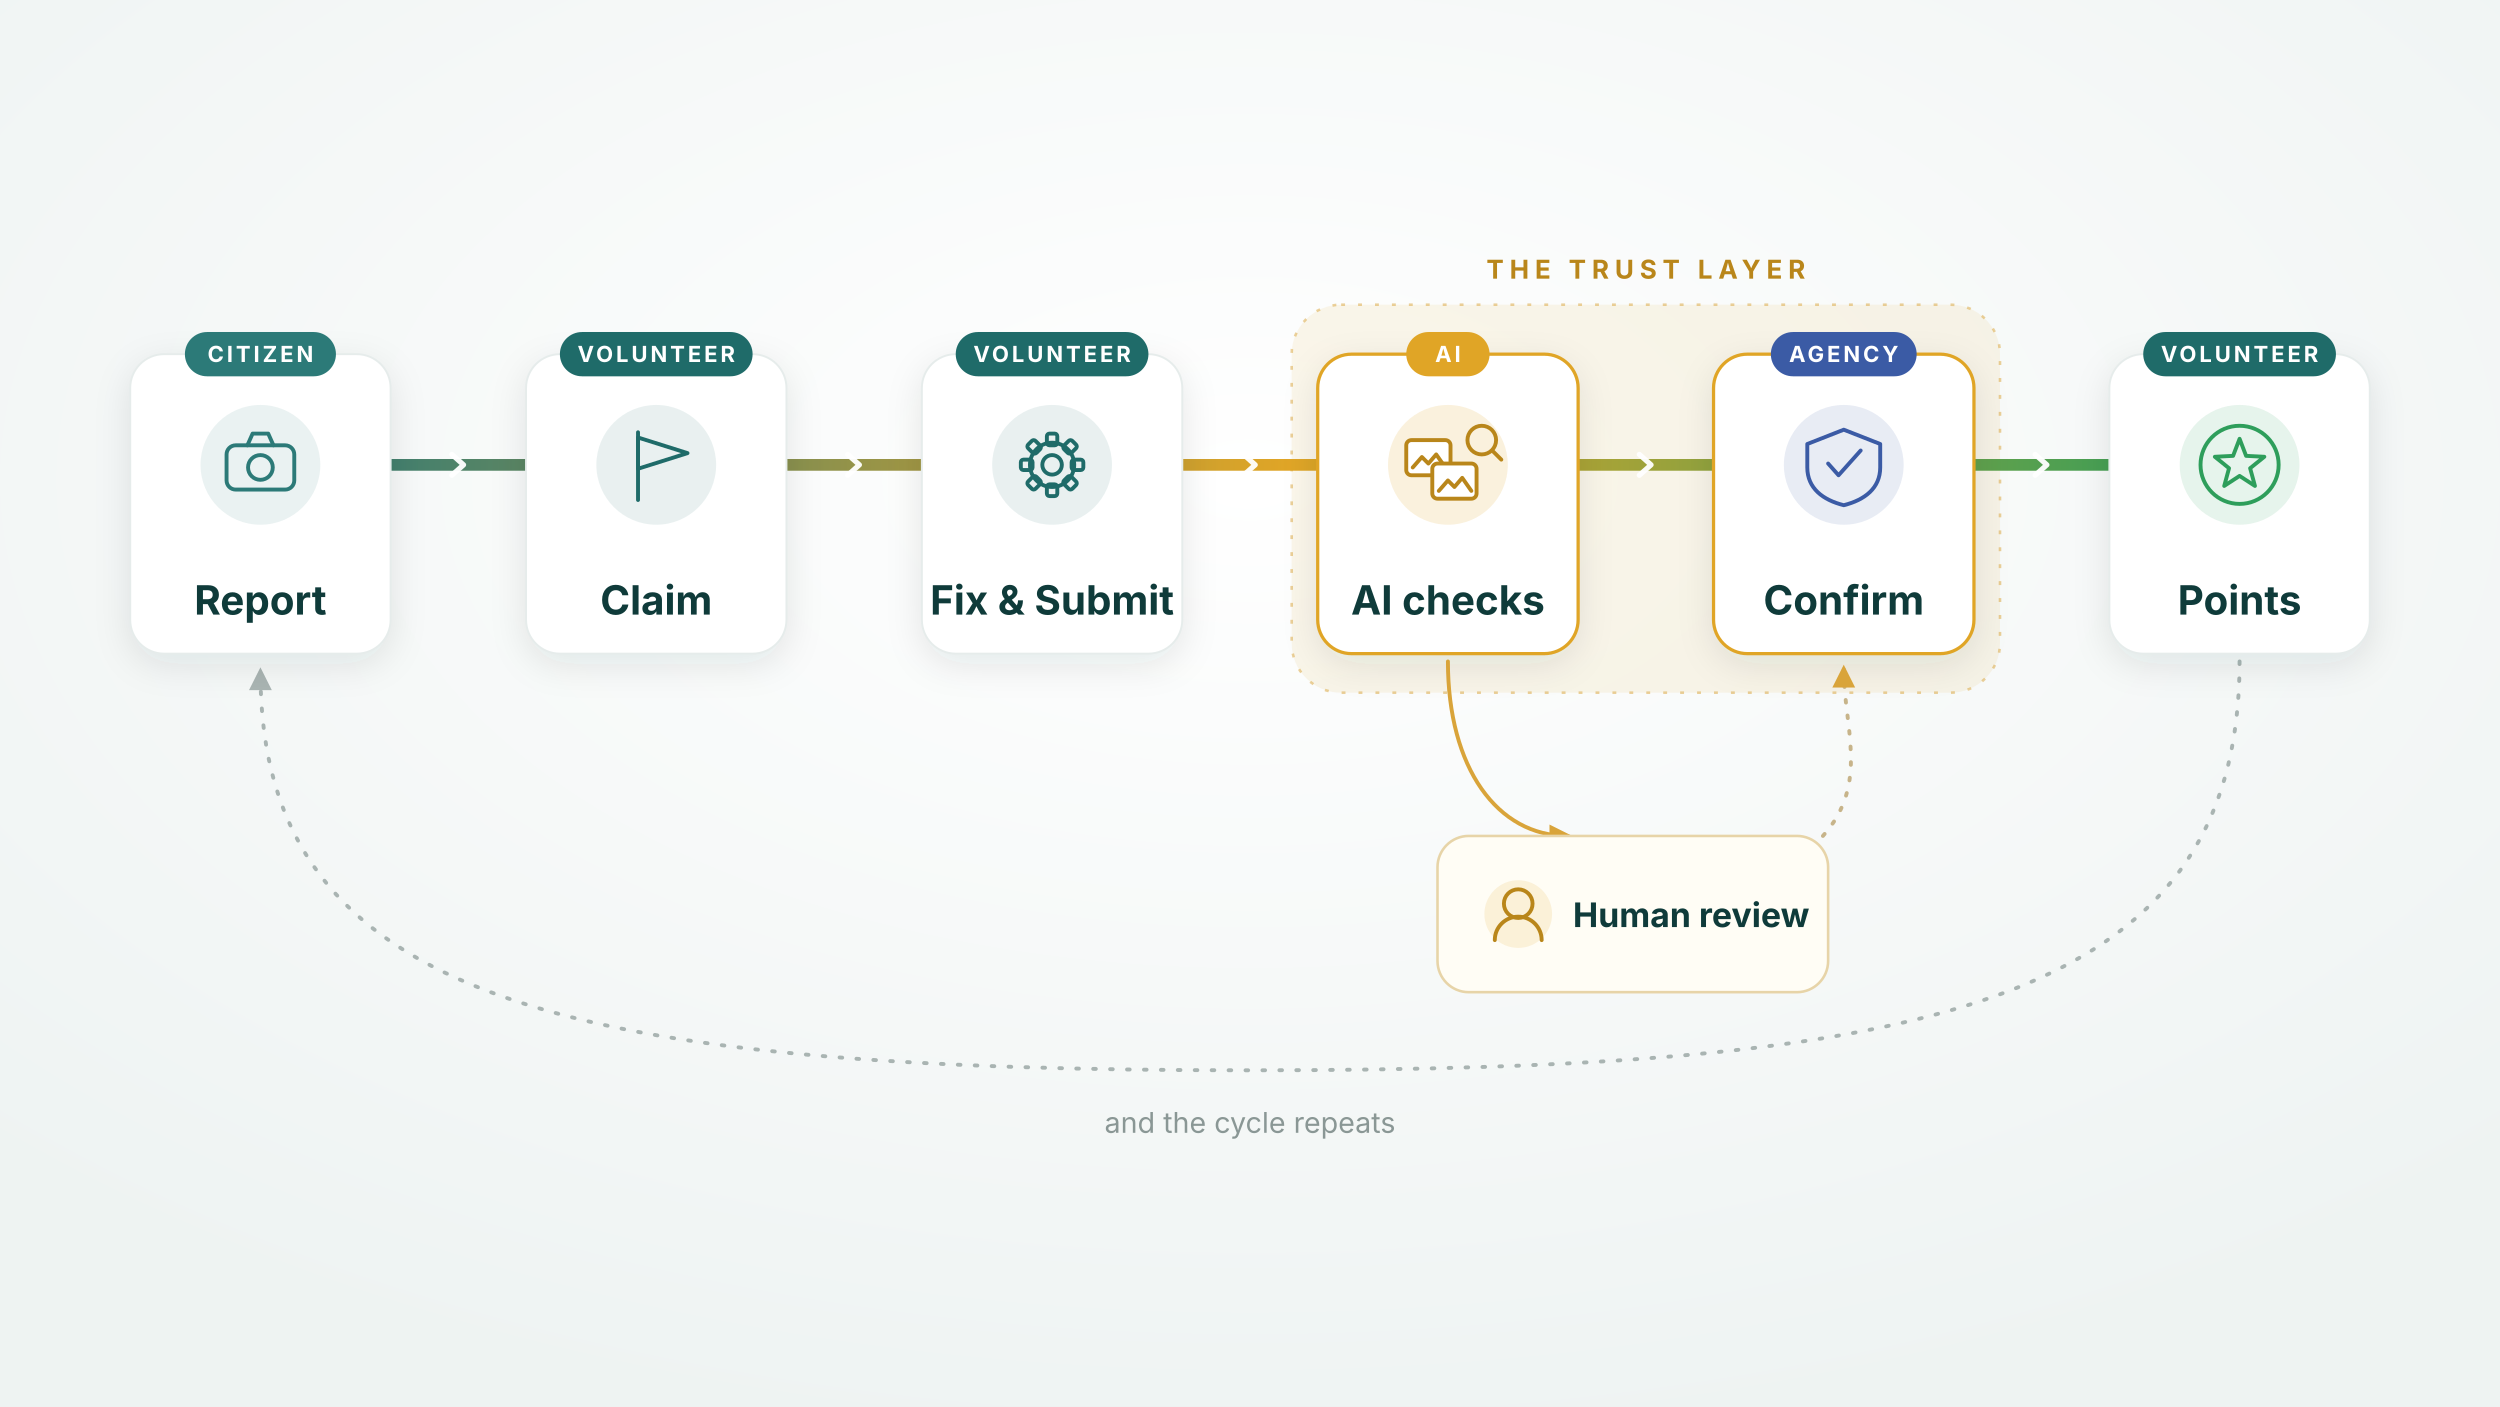
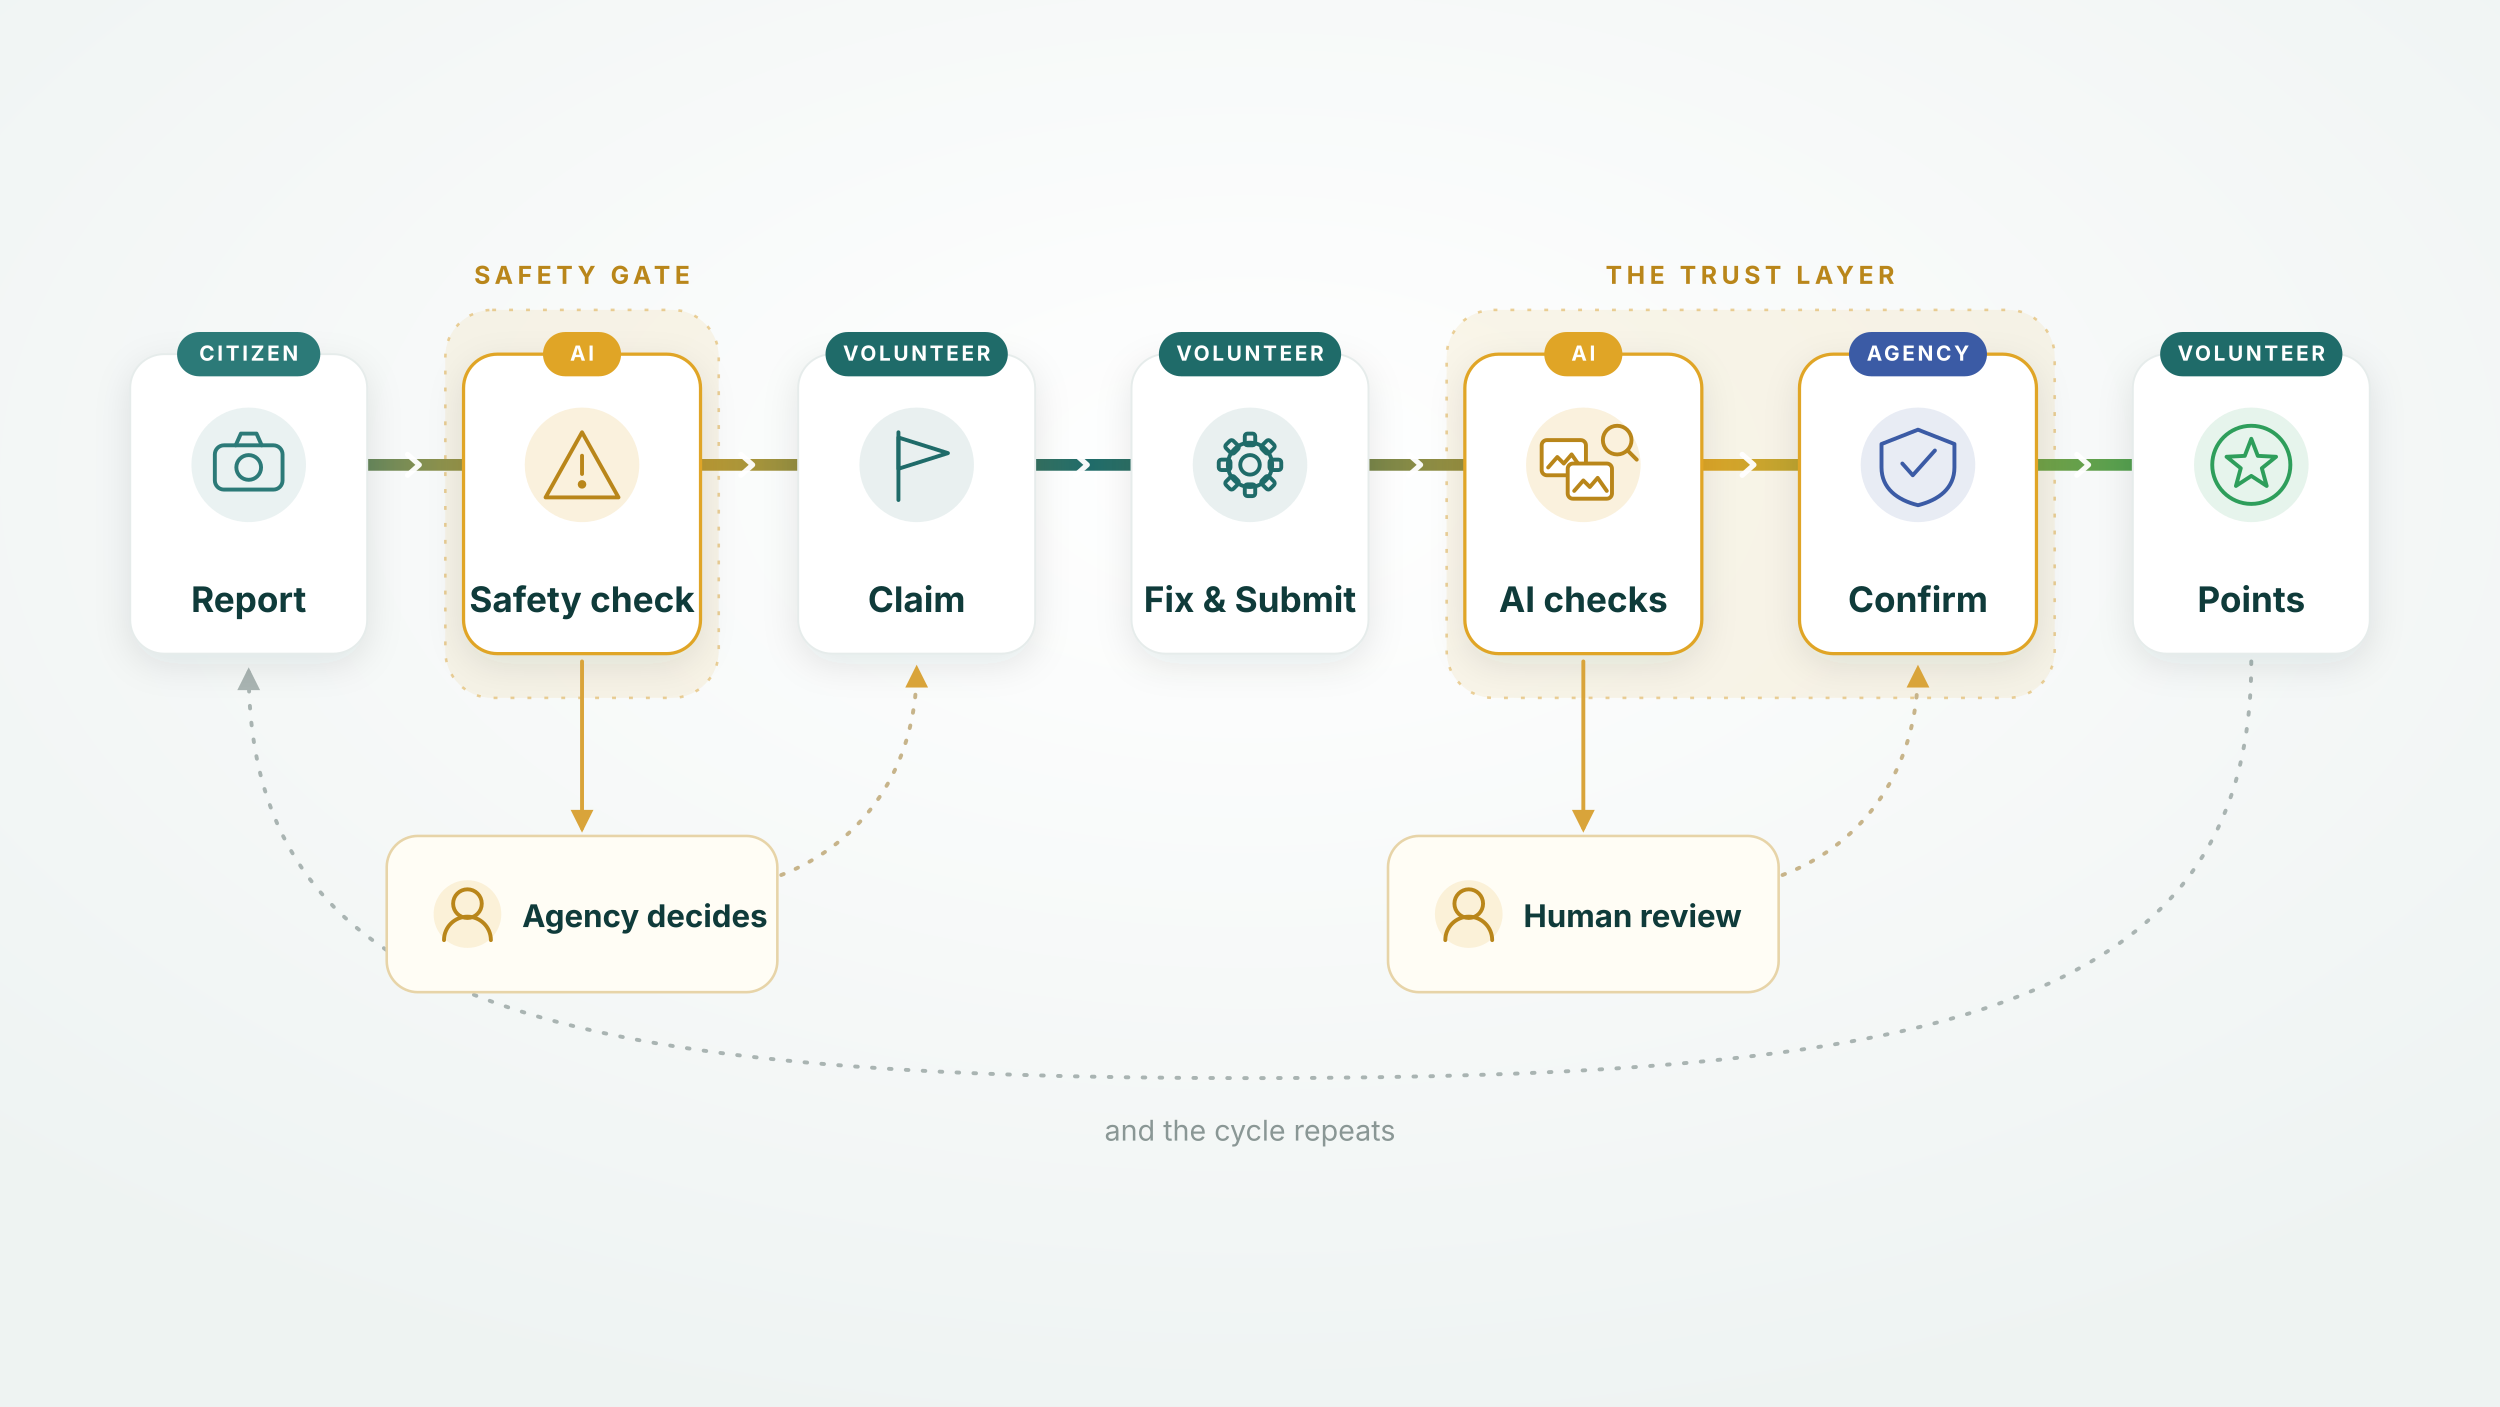
<svg xmlns="http://www.w3.org/2000/svg" width="1920" height="1080" viewBox="0 0 1920 1080" font-family="Inter, 'Helvetica Neue', Helvetica, Arial, sans-serif">
  <defs>
-     <linearGradient id="journey" gradientUnits="userSpaceOnUse" x1="200" y1="0" x2="1720" y2="0">
+     <linearGradient id="journey" gradientUnits="userSpaceOnUse" x1="191" y1="0" x2="1729" y2="0">
      <stop offset="0%" stop-color="#2C7A78" />
-       <stop offset="52%" stop-color="#E0A526" />
+       <stop offset="18%" stop-color="#E0A526" />
+       <stop offset="42%" stop-color="#1F6B69" />
+       <stop offset="72%" stop-color="#E0A526" />
      <stop offset="100%" stop-color="#2E9E5B" />
    </linearGradient>
    <radialGradient id="glow" cx="50%" cy="34%" r="70%">
      <stop offset="0%" stop-color="#FFFFFF" />
      <stop offset="100%" stop-color="#EEF3F2" />
    </radialGradient>
    <filter id="card" x="-30%" y="-30%" width="160%" height="170%">
      <feDropShadow dx="0" dy="8" stdDeviation="14" flood-color="#0F3B3A" flood-opacity="0.10" />
    </filter>
    <marker id="tip" viewBox="0 0 12 12" refX="9" refY="6" markerWidth="7" markerHeight="7" orient="auto-start-reverse">
      <path d="M 1 1 L 11 6 L 1 11 z" fill="#A9B4B2" />
    </marker>
    <marker id="tipAmber" viewBox="0 0 12 12" refX="9" refY="6" markerWidth="7" markerHeight="7" orient="auto-start-reverse">
      <path d="M 1 1 L 11 6 L 1 11 z" fill="#D9A43A" />
    </marker>
  </defs>
  <rect width="1920" height="1080" fill="url(#glow)" />
  <g transform="translate(0,-58)">
-     <rect x="992" y="292" width="544" height="298" rx="38" fill="#E0A526" opacity="0.09" />
-     <rect x="992" y="292" width="544" height="298" rx="38" fill="none" stroke="#D9A43A" stroke-width="2" stroke-dasharray="3 10" opacity="0.5" />
-     <text x="1264" y="272" text-anchor="middle" font-size="20" font-weight="700" letter-spacing="4.5" fill="#B9861A">THE TRUST LAYER</text>
-     <rect x="200" y="410.5" width="1520" height="9" rx="4.5" fill="url(#journey)" />
+     <rect x="342" y="296" width="210" height="298" rx="36" fill="#E0A526" opacity="0.09" />
+     <rect x="342" y="296" width="210" height="298" rx="36" fill="none" stroke="#D9A43A" stroke-width="2" stroke-dasharray="3 10" opacity="0.5" />
+     <text x="447" y="276" text-anchor="middle" font-size="19" font-weight="700" letter-spacing="3.5" fill="#B9861A">SAFETY GATE</text>
+     <rect x="1111" y="296" width="467" height="298" rx="36" fill="#E0A526" opacity="0.09" />
+     <rect x="1111" y="296" width="467" height="298" rx="36" fill="none" stroke="#D9A43A" stroke-width="2" stroke-dasharray="3 10" opacity="0.5" />
+     <text x="1344" y="276" text-anchor="middle" font-size="19" font-weight="700" letter-spacing="3.5" fill="#B9861A">THE TRUST LAYER</text>
+     <rect x="191" y="410.5" width="1538" height="9" rx="4.5" fill="url(#journey)" />
    <g stroke="#FFFFFF" stroke-width="4" stroke-linecap="round" stroke-linejoin="round" fill="none" opacity="0.95">
-       <path d="M 347 407 L 356 415 L 347 423" />
-       <path d="M 651 407 L 660 415 L 651 423" />
-       <path d="M 955 407 L 964 415 L 955 423" />
-       <path d="M 1259 407 L 1268 415 L 1259 423" />
-       <path d="M 1563 407 L 1572 415 L 1563 423" />
+       <path d="M 313 407 L 322 415 L 313 423" />
+       <path d="M 569 407 L 578 415 L 569 423" />
+       <path d="M 826 407 L 835 415 L 826 423" />
+       <path d="M 1082 407 L 1091 415 L 1082 423" />
+       <path d="M 1338 407 L 1347 415 L 1338 423" />
+       <path d="M 1595 407 L 1604 415 L 1595 423" />
    </g>
-     <path d="M 1720 566 C 1720 830 1480 880 960 880 C 440 880 200 830 200 574" fill="none" stroke="#A9B4B2" stroke-width="3" stroke-linecap="round" stroke-dasharray="2 11" marker-end="url(#tip)" />
-     <text x="960" y="928" text-anchor="middle" font-size="22" fill="#8A9795">and the cycle repeats</text>
+     <path d="M 1729 566 C 1729 836 1480 886 960 886 C 440 886 191 836 191 574" fill="none" stroke="#A9B4B2" stroke-width="3" stroke-linecap="round" stroke-dasharray="2 11" marker-end="url(#tip)" />
+     <text x="960" y="934" text-anchor="middle" font-size="22" fill="#8A9795">and the cycle repeats</text>
    <g filter="url(#card)">
-       <rect x="100" y="330" width="200" height="230" rx="26" fill="#FFFFFF" />
-       <rect x="404" y="330" width="200" height="230" rx="26" fill="#FFFFFF" />
-       <rect x="708" y="330" width="200" height="230" rx="26" fill="#FFFFFF" />
-       <rect x="1012" y="330" width="200" height="230" rx="26" fill="#FFFFFF" />
-       <rect x="1316" y="330" width="200" height="230" rx="26" fill="#FFFFFF" />
-       <rect x="1620" y="330" width="200" height="230" rx="26" fill="#FFFFFF" />
+       <rect x="100" y="330" width="182" height="230" rx="26" fill="#FFFFFF" />
+       <rect x="356" y="330" width="182" height="230" rx="26" fill="#FFFFFF" />
+       <rect x="613" y="330" width="182" height="230" rx="26" fill="#FFFFFF" />
+       <rect x="869" y="330" width="182" height="230" rx="26" fill="#FFFFFF" />
+       <rect x="1125" y="330" width="182" height="230" rx="26" fill="#FFFFFF" />
+       <rect x="1382" y="330" width="182" height="230" rx="26" fill="#FFFFFF" />
+       <rect x="1638" y="330" width="182" height="230" rx="26" fill="#FFFFFF" />
    </g>
    <g fill="none" stroke="#E6ECEB" stroke-width="1.5">
-       <rect x="100" y="330" width="200" height="230" rx="26" />
-       <rect x="404" y="330" width="200" height="230" rx="26" />
-       <rect x="708" y="330" width="200" height="230" rx="26" />
-       <rect x="1620" y="330" width="200" height="230" rx="26" />
+       <rect x="100" y="330" width="182" height="230" rx="26" />
+       <rect x="613" y="330" width="182" height="230" rx="26" />
+       <rect x="869" y="330" width="182" height="230" rx="26" />
+       <rect x="1638" y="330" width="182" height="230" rx="26" />
    </g>
    <g fill="none" stroke="#E0A526" stroke-width="2.5">
-       <rect x="1012" y="330" width="200" height="230" rx="26" />
-       <rect x="1316" y="330" width="200" height="230" rx="26" />
+       <rect x="356" y="330" width="182" height="230" rx="26" />
+       <rect x="1125" y="330" width="182" height="230" rx="26" />
+       <rect x="1382" y="330" width="182" height="230" rx="26" />
    </g>
-     <circle cx="200" cy="415" r="46" fill="#2C7A78" opacity="0.10" />
-     <circle cx="504" cy="415" r="46" fill="#1F6B69" opacity="0.10" />
-     <circle cx="808" cy="415" r="46" fill="#1F6B69" opacity="0.10" />
-     <circle cx="1112" cy="415" r="46" fill="#E0A526" opacity="0.16" />
-     <circle cx="1416" cy="415" r="46" fill="#3B5BA5" opacity="0.12" />
-     <circle cx="1720" cy="415" r="46" fill="#2E9E5B" opacity="0.12" />
+     <circle cx="191" cy="415" r="44" fill="#2C7A78" opacity="0.10" />
+     <circle cx="447" cy="415" r="44" fill="#E0A526" opacity="0.16" />
+     <circle cx="704" cy="415" r="44" fill="#1F6B69" opacity="0.10" />
+     <circle cx="960" cy="415" r="44" fill="#1F6B69" opacity="0.10" />
+     <circle cx="1216" cy="415" r="44" fill="#E0A526" opacity="0.16" />
+     <circle cx="1473" cy="415" r="44" fill="#3B5BA5" opacity="0.12" />
+     <circle cx="1729" cy="415" r="44" fill="#2E9E5B" opacity="0.12" />
    <g fill="none" stroke="#2C7A78" stroke-width="3" stroke-linecap="round" stroke-linejoin="round">
-       <rect x="174" y="400" width="52" height="34" rx="7" />
-       <path d="M 190 400 l 4 -9 h 12 l 4 9" />
-       <circle cx="200" cy="417" r="9.5" />
+       <rect x="165" y="400" width="52" height="34" rx="7" />
+       <path d="M 181 400 l 4 -9 h 12 l 4 9" />
+       <circle cx="191" cy="417" r="9.5" />
+     </g>
+     <g fill="none" stroke="#B9861A" stroke-width="3" stroke-linecap="round" stroke-linejoin="round">
+       <path d="M 447 390 L 475 440 L 419 440 Z" />
+       <line x1="447" y1="408" x2="447" y2="422" />
+       <circle cx="447" cy="430" r="1.8" fill="#B9861A" />
    </g>
    <g fill="none" stroke="#1F6B69" stroke-width="3" stroke-linecap="round" stroke-linejoin="round">
-       <line x1="490" y1="390" x2="490" y2="442" />
-       <path d="M 490 394 L 528 406 L 490 418 Z" />
+       <line x1="690" y1="390" x2="690" y2="442" />
+       <path d="M 690 394 L 728 406 L 690 418 Z" />
    </g>
    <g fill="none" stroke="#1F6B69" stroke-width="3" stroke-linecap="round" stroke-linejoin="round">
-       <circle cx="808" cy="415" r="17" />
-       <circle cx="808" cy="415" r="7.5" />
+       <circle cx="960" cy="415" r="17" />
+       <circle cx="960" cy="415" r="7.5" />
      <g>
-         <rect x="804" y="391" width="8" height="9" rx="2" />
-         <rect x="804" y="391" width="8" height="9" rx="2" transform="rotate(45 808 415)" />
-         <rect x="804" y="391" width="8" height="9" rx="2" transform="rotate(90 808 415)" />
-         <rect x="804" y="391" width="8" height="9" rx="2" transform="rotate(135 808 415)" />
-         <rect x="804" y="391" width="8" height="9" rx="2" transform="rotate(180 808 415)" />
-         <rect x="804" y="391" width="8" height="9" rx="2" transform="rotate(225 808 415)" />
-         <rect x="804" y="391" width="8" height="9" rx="2" transform="rotate(270 808 415)" />
-         <rect x="804" y="391" width="8" height="9" rx="2" transform="rotate(315 808 415)" />
+         <rect x="956" y="391" width="8" height="9" rx="2" />
+         <rect x="956" y="391" width="8" height="9" rx="2" transform="rotate(45 960 415)" />
+         <rect x="956" y="391" width="8" height="9" rx="2" transform="rotate(90 960 415)" />
+         <rect x="956" y="391" width="8" height="9" rx="2" transform="rotate(135 960 415)" />
+         <rect x="956" y="391" width="8" height="9" rx="2" transform="rotate(180 960 415)" />
+         <rect x="956" y="391" width="8" height="9" rx="2" transform="rotate(225 960 415)" />
+         <rect x="956" y="391" width="8" height="9" rx="2" transform="rotate(270 960 415)" />
+         <rect x="956" y="391" width="8" height="9" rx="2" transform="rotate(315 960 415)" />
      </g>
    </g>
    <g fill="none" stroke="#B9861A" stroke-width="3" stroke-linecap="round" stroke-linejoin="round">
-       <rect x="1080" y="396" width="34" height="27" rx="4" fill="#FFFFFF" />
-       <path d="M 1085 417 l 7 -8 l 5 5 l 6 -7 l 7 10" />
-       <rect x="1100" y="414" width="34" height="27" rx="4" fill="#FFFFFF" />
-       <path d="M 1105 435 l 7 -8 l 5 5 l 6 -7 l 7 10" />
-       <circle cx="1138" cy="396" r="11" />
-       <line x1="1146" y1="404" x2="1153" y2="411" />
+       <rect x="1184" y="396" width="34" height="27" rx="4" fill="#FFFFFF" />
+       <path d="M 1189 417 l 7 -8 l 5 5 l 6 -7 l 7 10" />
+       <rect x="1204" y="414" width="34" height="27" rx="4" fill="#FFFFFF" />
+       <path d="M 1209 435 l 7 -8 l 5 5 l 6 -7 l 7 10" />
+       <circle cx="1242" cy="396" r="11" />
+       <line x1="1250" y1="404" x2="1257" y2="411" />
    </g>
    <g fill="none" stroke="#3B5BA5" stroke-width="3" stroke-linecap="round" stroke-linejoin="round">
-       <path d="M 1416 388 L 1444 399 L 1444 417 C 1444 433 1432 442 1416 446 C 1400 442 1388 433 1388 417 L 1388 399 Z" />
-       <path d="M 1404 414 L 1412 423 L 1429 404" />
+       <path d="M 1473 388 L 1501 399 L 1501 417 C 1501 433 1489 442 1473 446 C 1457 442 1445 433 1445 417 L 1445 399 Z" />
+       <path d="M 1461 414 L 1469 423 L 1486 404" />
    </g>
    <g fill="none" stroke="#2E9E5B" stroke-width="3" stroke-linecap="round" stroke-linejoin="round">
-       <circle cx="1720" cy="415" r="30" />
-       <path d="M 1720 395 L 1725 408.1 L 1739 408.8 L 1728.1 417.6 L 1731.8 431.2 L 1720 423.5 L 1708.2 431.2 L 1711.9 417.6 L 1701 408.8 L 1715 408.1 Z" />
+       <circle cx="1729" cy="415" r="30" />
+       <path d="M 1729 395 L 1734 408.1 L 1748 408.8 L 1737.1 417.6 L 1740.8 431.2 L 1729 423.5 L 1717.2 431.2 L 1720.9 417.6 L 1710 408.8 L 1724 408.1 Z" />
    </g>
-     <g font-size="17" font-weight="700" letter-spacing="2.2" text-anchor="middle" fill="#FFFFFF">
-       <rect x="142" y="313" width="116" height="34" rx="17" fill="#2C7A78" />
-       <text x="200" y="336">CITIZEN</text>
-       <rect x="430" y="313" width="148" height="34" rx="17" fill="#1F6B69" />
-       <text x="504" y="336">VOLUNTEER</text>
-       <rect x="734" y="313" width="148" height="34" rx="17" fill="#1F6B69" />
-       <text x="808" y="336">VOLUNTEER</text>
-       <rect x="1080" y="313" width="64" height="34" rx="17" fill="#E0A526" />
-       <text x="1112" y="336">AI</text>
-       <rect x="1360" y="313" width="112" height="34" rx="17" fill="#3B5BA5" />
-       <text x="1416" y="336">AGENCY</text>
-       <rect x="1646" y="313" width="148" height="34" rx="17" fill="#1F6B69" />
-       <text x="1720" y="336">VOLUNTEER</text>
+     <g font-size="16" font-weight="700" letter-spacing="2" text-anchor="middle" fill="#FFFFFF">
+       <rect x="136" y="313" width="110" height="34" rx="17" fill="#2C7A78" />
+       <text x="191" y="335">CITIZEN</text>
+       <rect x="417" y="313" width="60" height="34" rx="17" fill="#E0A526" />
+       <text x="447" y="335">AI</text>
+       <rect x="634" y="313" width="140" height="34" rx="17" fill="#1F6B69" />
+       <text x="704" y="335">VOLUNTEER</text>
+       <rect x="890" y="313" width="140" height="34" rx="17" fill="#1F6B69" />
+       <text x="960" y="335">VOLUNTEER</text>
+       <rect x="1186" y="313" width="60" height="34" rx="17" fill="#E0A526" />
+       <text x="1216" y="335">AI</text>
+       <rect x="1420" y="313" width="106" height="34" rx="17" fill="#3B5BA5" />
+       <text x="1473" y="335">AGENCY</text>
+       <rect x="1659" y="313" width="140" height="34" rx="17" fill="#1F6B69" />
+       <text x="1729" y="335">VOLUNTEER</text>
    </g>
-     <g text-anchor="middle" fill="#0F3B3A" font-size="31" font-weight="700">
-       <text x="200" y="530">Report</text>
-       <text x="504" y="530">Claim</text>
-       <text x="808" y="530">Fix &amp; Submit</text>
-       <text x="1112" y="530">AI checks</text>
-       <text x="1416" y="530">Confirm</text>
-       <text x="1720" y="530">Points</text>
+     <g text-anchor="middle" fill="#0F3B3A" font-size="27" font-weight="700">
+       <text x="191" y="528">Report</text>
+       <text x="447" y="528">Safety check</text>
+       <text x="704" y="528">Claim</text>
+       <text x="960" y="528">Fix &amp; Submit</text>
+       <text x="1216" y="528">AI checks</text>
+       <text x="1473" y="528">Confirm</text>
+       <text x="1729" y="528">Points</text>
    </g>
-     <path d="M 1112 566 C 1112 648 1150 700 1204 700" fill="none" stroke="#D9A43A" stroke-width="3" stroke-linecap="round" marker-end="url(#tipAmber)" />
-     <path d="M 1400 700 C 1436 660 1416 616 1416 572" fill="none" stroke="#C7B48A" stroke-width="3" stroke-linecap="round" stroke-dasharray="2 10" marker-end="url(#tipAmber)" />
-     <rect x="1104" y="700" width="300" height="120" rx="24" fill="#FFFDF5" stroke="#E7D4A8" stroke-width="2" />
-     <circle cx="1166" cy="760" r="26" fill="#E0A526" opacity="0.14" />
+     <path d="M 447 566 L 447 694" fill="none" stroke="#D9A43A" stroke-width="3" stroke-linecap="round" marker-end="url(#tipAmber)" />
+     <path d="M 600 730 C 662 706 704 648 704 572" fill="none" stroke="#C7B48A" stroke-width="3" stroke-linecap="round" stroke-dasharray="2 10" marker-end="url(#tipAmber)" />
+     <rect x="297" y="700" width="300" height="120" rx="24" fill="#FFFDF5" stroke="#E7D4A8" stroke-width="2" />
+     <circle cx="359" cy="760" r="26" fill="#E0A526" opacity="0.14" />
    <g fill="none" stroke="#B9861A" stroke-width="3" stroke-linecap="round" stroke-linejoin="round">
-       <circle cx="1166" cy="752" r="11" />
-       <path d="M 1148 780 a 18 18 0 0 1 36 0" />
+       <circle cx="359" cy="752" r="11" />
+       <path d="M 341 780 a 18 18 0 0 1 36 0" />
    </g>
-     <text x="1208" y="770" font-size="26" font-weight="700" fill="#0F3B3A">Human review</text>
+     <text x="401" y="770" font-size="24" font-weight="700" fill="#0F3B3A">Agency decides</text>
+     <path d="M 1216 566 L 1216 694" fill="none" stroke="#D9A43A" stroke-width="3" stroke-linecap="round" marker-end="url(#tipAmber)" />
+     <path d="M 1369 730 C 1432 706 1473 648 1473 572" fill="none" stroke="#C7B48A" stroke-width="3" stroke-linecap="round" stroke-dasharray="2 10" marker-end="url(#tipAmber)" />
+     <rect x="1066" y="700" width="300" height="120" rx="24" fill="#FFFDF5" stroke="#E7D4A8" stroke-width="2" />
+     <circle cx="1128" cy="760" r="26" fill="#E0A526" opacity="0.14" />
+     <g fill="none" stroke="#B9861A" stroke-width="3" stroke-linecap="round" stroke-linejoin="round">
+       <circle cx="1128" cy="752" r="11" />
+       <path d="M 1110 780 a 18 18 0 0 1 36 0" />
+     </g>
+     <text x="1170" y="770" font-size="24" font-weight="700" fill="#0F3B3A">Human review</text>
  </g>
</svg>
